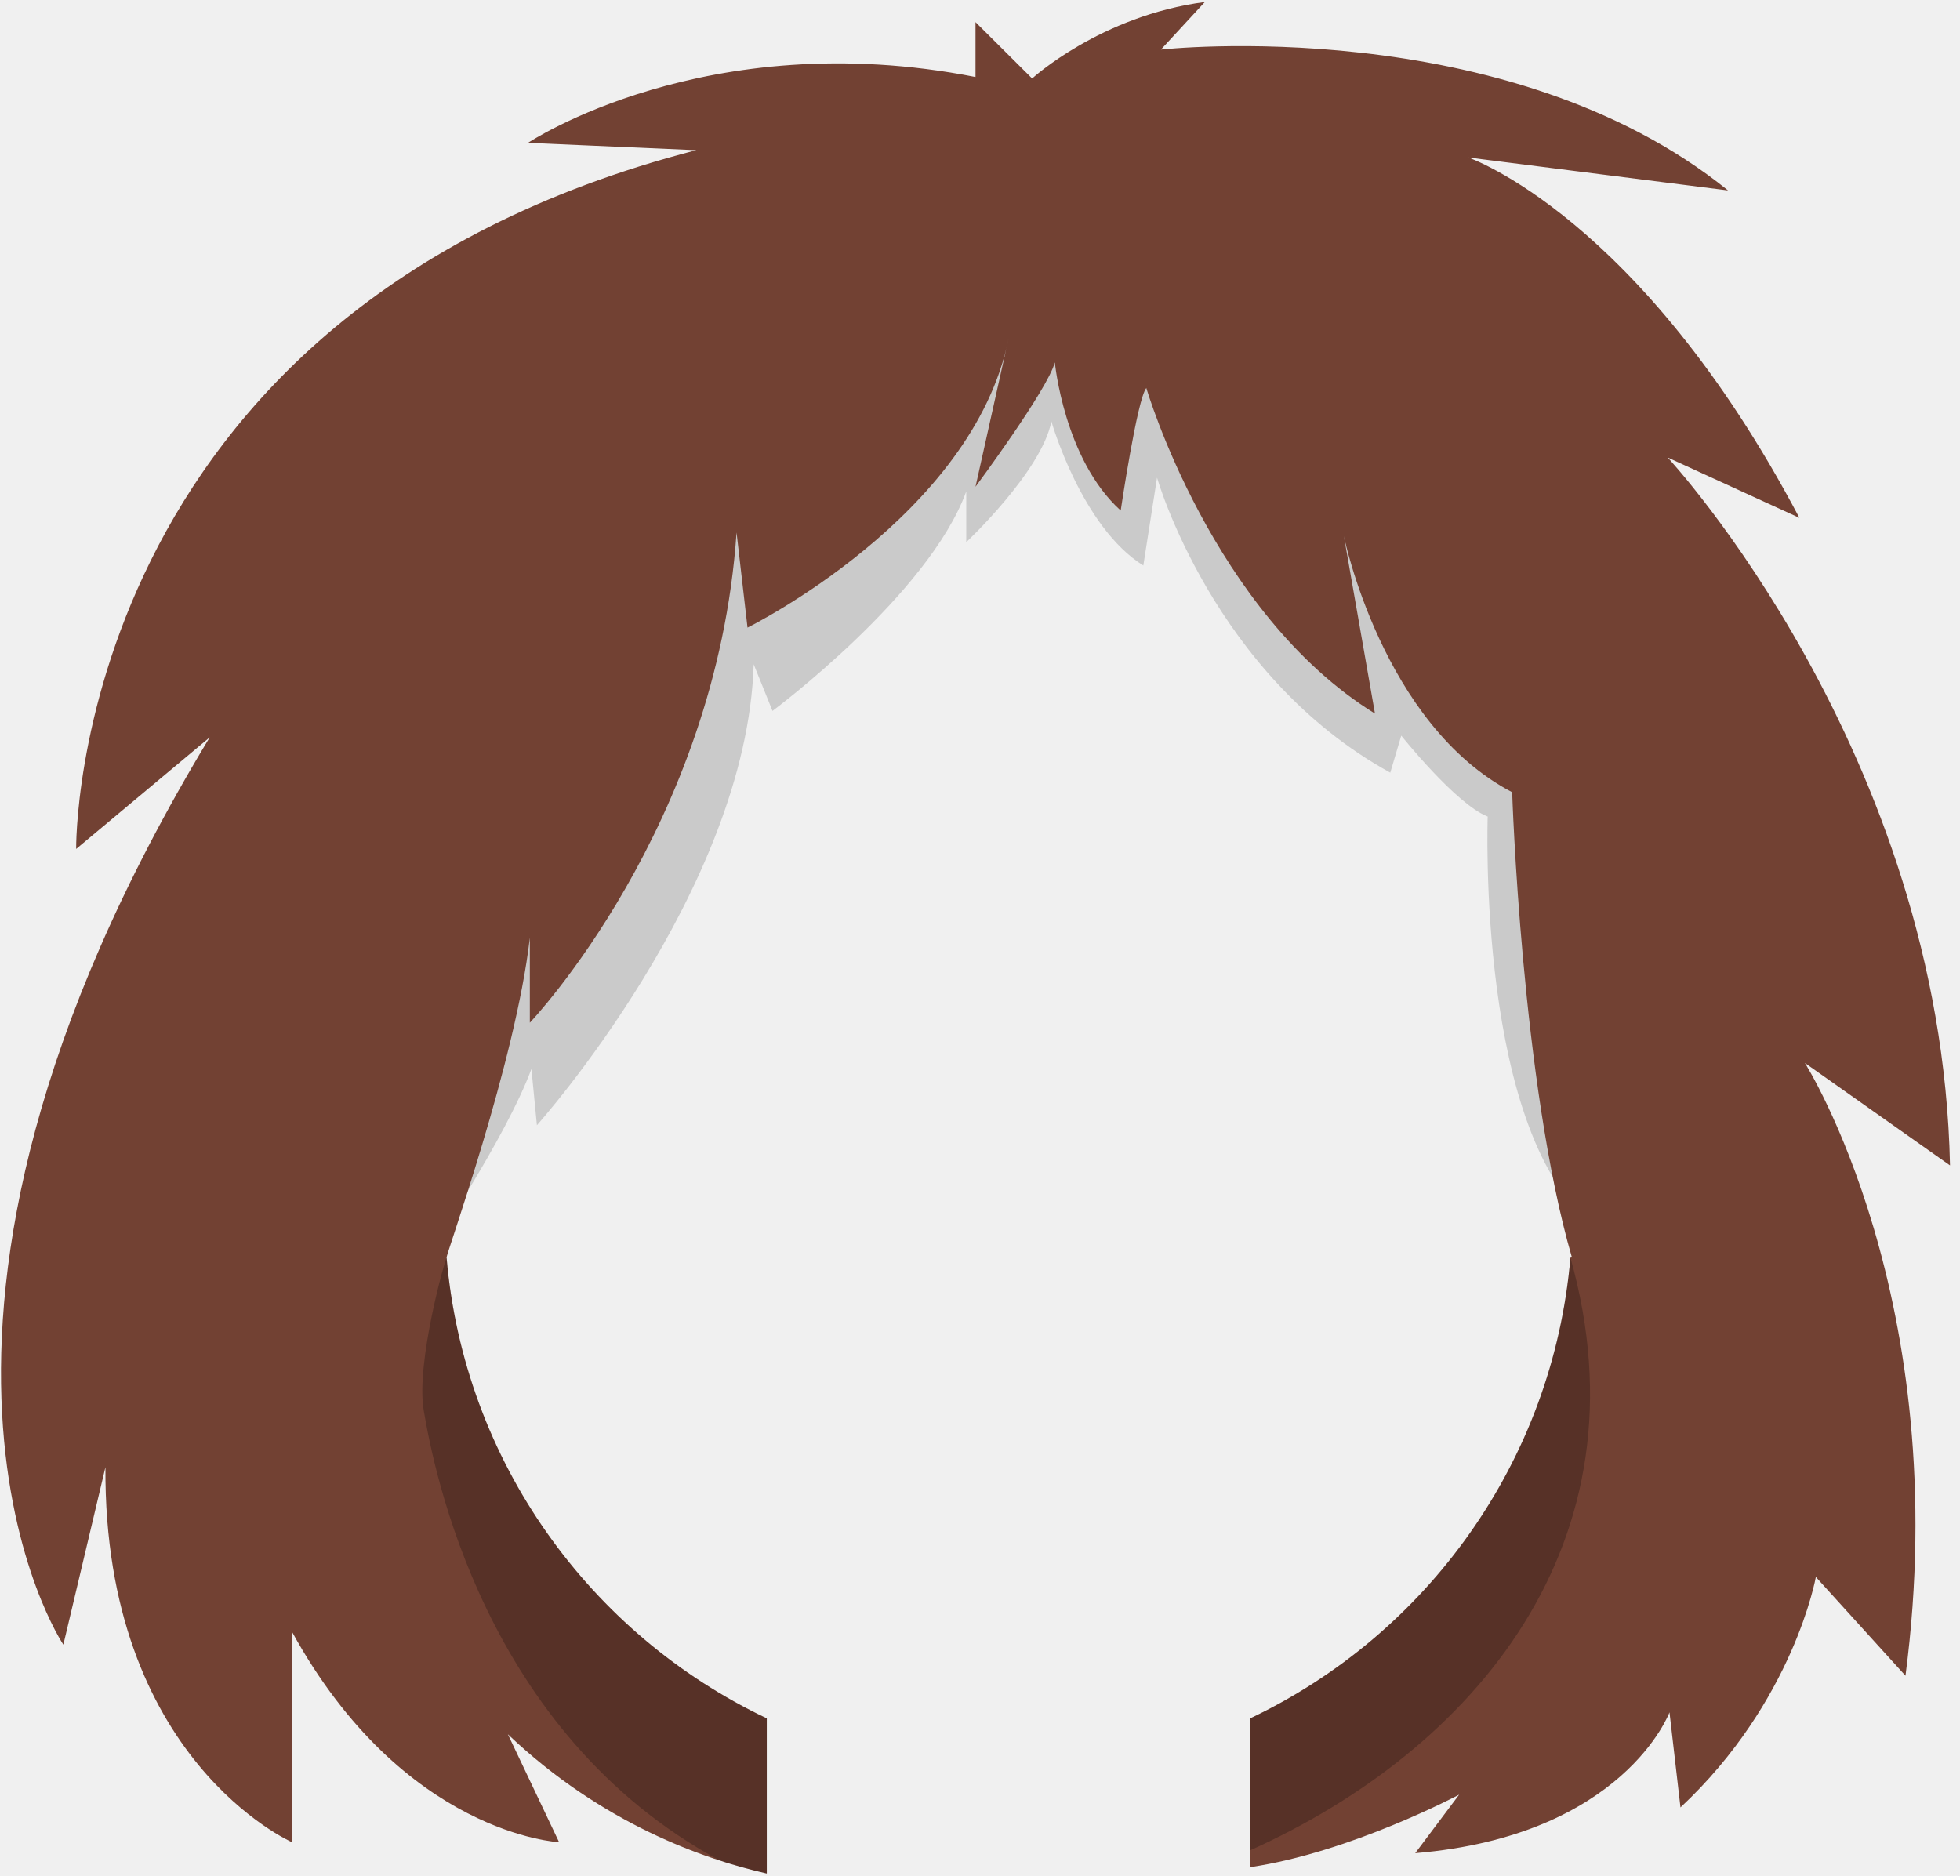
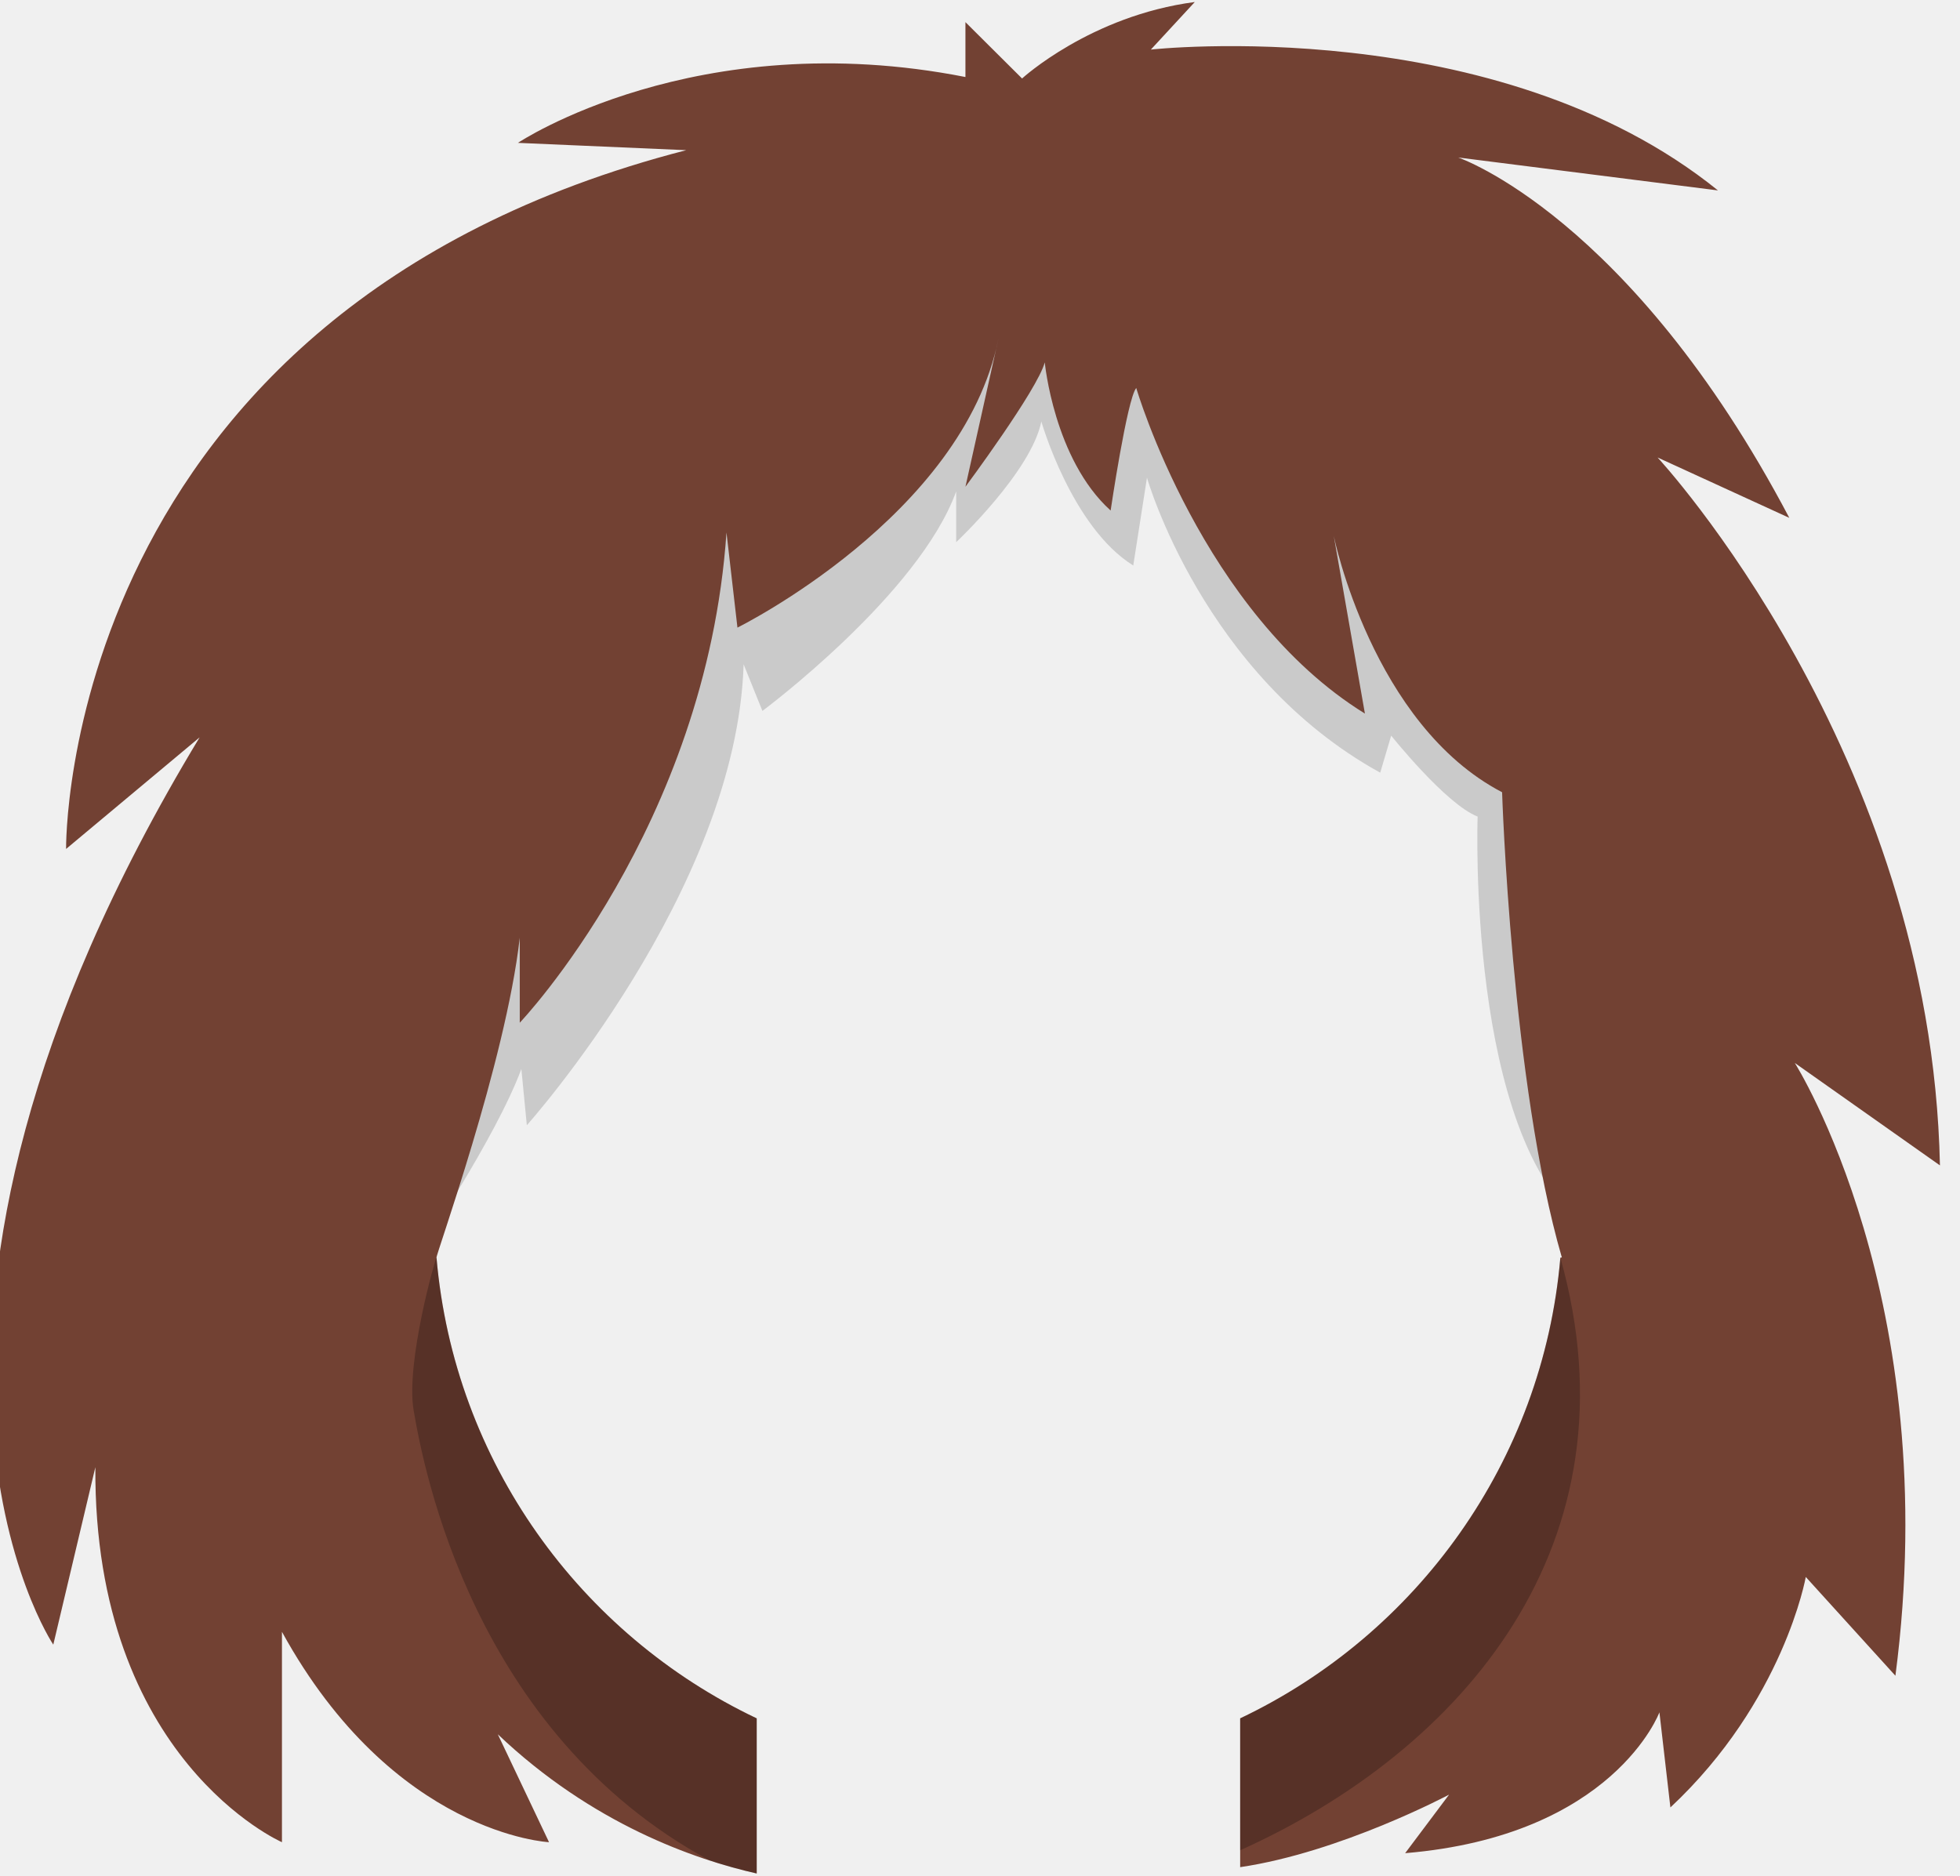
<svg xmlns="http://www.w3.org/2000/svg" xmlns:ns2="http://design.blush" xmlns:xlink="http://www.w3.org/1999/xlink" viewBox="32.9 9.8 194.6 186.2" overflow="visible" width="194.6px" height="186.2px">
  <defs>
    <path d="M264,0 L264,280 L232,280 L232,271 C232,231.235 199.765,199 160,199 L160,199 L156,199 L156.001,180.61 C173.531,172.282 186.048,155.114 187.791,134.867 C193.569,134.003 198,129.019 198,123 L198,123 L198,110 C198,104.054 193.676,99.119 188.001,98.166 L188,92 C188,61.072 162.928,36 132,36 C101.072,36 76,61.072 76,92 L76,92 L76,98.166 C70.325,99.118 66,104.054 66,110 L66,110 L66,123 C66,129.019 70.431,134.003 76.209,134.867 C77.952,155.115 90.469,172.283 108,180.611 L108,199 L104,199 C64.633,199 32.645,230.594 32.01,269.809 L32,271 L32,280 L0,280 L0,0 L264,0 Z" id="hairstylewild-path-1" />
  </defs>
-   <g id="Hairstyle/Wild" stroke="none" stroke-width="1" fill="none" fill-rule="evenodd">
+   <g id="Hairstyle/Wild" stroke="none" stroke-width="1" fill="none" fill-rule="evenodd" transform="translate(-1, 0)">
    <g id="template-for-hairstyles" opacity=".184" transform="translate(1, 0)">
      <mask id="hairstylewild-mask-2" fill="#fff">
        <use xlink:href="#hairstylewild-path-1" />
      </mask>
      <g id="Mask-Hair" />
    </g>
    <path d="M75.397,134.241 C75.397,134.241 83.092,122.873 85.663,115.942 L86.207,121.527 C86.207,121.527 107.049,98.234 107.73,75.758 L109.597,80.389 C109.597,80.389 125.13,68.837 128.835,58.594 L128.835,63.634 C128.835,63.634 136.295,56.633 137.289,51.647 C137.289,51.647 140.286,62.136 146.416,65.95 L147.778,57.232 C147.778,57.232 153.363,76.847 170.936,86.519 L172.025,82.841 C172.025,82.841 177.459,89.66 180.607,90.878 C180.607,90.878 179.453,122.753 191.336,131.608 C203.22,140.462 190.551,69.083 190.551,69.083 L159.493,45.381 L134.429,36 L73.267,54.371 L67.001,117.713 L75.397,134.241 Z" id="Fill-1" fill-opacity=".16" fill="#000" />
    <g id="Group-9" transform="translate(33, 10)">
-       <path d="M193.508,115.514 C192.66,74.467 165.476,45.225 165.476,45.225 L178.553,51.219 C162.751,21.25 145.679,15.438 145.679,15.438 L171.469,18.707 C149.431,0.909 115.165,4.722 115.165,4.722 L119.525,-0 C109.172,1.357 102.377,7.593 102.377,7.593 L96.754,1.998 L96.754,7.447 C69.987,2.18 52.323,13.985 52.323,13.985 L69.033,14.712 C6.735,30.78 7.462,84.093 7.462,84.093 L20.72,73.014 C-14.878,131.86 6.191,163.1 6.191,163.1 L10.368,145.482 C10.186,174.542 28.894,182.715 28.894,182.715 L28.894,161.828 C39.973,181.989 55.411,182.715 55.411,182.715 L50.325,171.999 C59.697,180.909 69.874,184.434 76.031,185.822 L76.031,170.42 C58.5,162.092 45.983,144.924 44.24,124.676 C44.072,124.651 51.094,105.301 52.505,92.91 L52.505,101.347 C52.505,101.347 71.03,81.913 73.029,52.671 L74.118,62.116 C74.118,62.116 96.52,51.037 100.031,33.419 L96.754,48.131 C96.754,48.131 103.904,38.505 104.631,35.78 C104.631,35.78 105.539,45.407 111.17,50.492 C111.17,50.492 112.805,39.413 113.713,38.323 C113.713,38.323 120.251,60.663 136.416,70.652 L133.328,53.035 C133.328,53.035 137.143,71.742 150.037,78.462 C150.037,78.462 150.965,107.435 155.967,124.648 C155.918,124.656 155.871,124.669 155.822,124.676 C154.079,144.923 141.562,162.091 124.031,170.419 L124.031,185.193 C134.01,183.721 144.771,177.993 144.771,177.993 L140.411,183.805 C161.116,182.075 165.657,169.82 165.657,169.82 L166.747,179.264 C178.008,168.73 180.188,156.379 180.188,156.379 L189.087,166.188 C193.99,128.772 179.098,105.343 179.098,105.343 L193.508,115.514 Z" id="Fill-1" fill="#724133" ns2:color="Hair-500" />
+       <path d="M193.508,115.514 C192.66,74.467 165.476,45.225 165.476,45.225 L178.553,51.219 C162.751,21.25 145.679,15.438 145.679,15.438 L171.469,18.707 C149.431,0.909 115.165,4.722 115.165,4.722 L119.525,-0 C109.172,1.357 102.377,7.593 102.377,7.593 L96.754,1.998 L96.754,7.447 C69.987,2.18 52.323,13.985 52.323,13.985 L69.033,14.712 C6.735,30.78 7.462,84.093 7.462,84.093 L20.72,73.014 C-14.878,131.86 6.191,163.1 6.191,163.1 L10.368,145.482 C10.186,174.542 28.894,182.715 28.894,182.715 L28.894,161.828 C39.973,181.989 55.411,182.715 55.411,182.715 L50.325,171.999 C59.697,180.909 69.874,184.434 76.031,185.822 L76.031,170.42 C58.5,162.092 45.983,144.924 44.24,124.676 C44.072,124.651 51.094,105.301 52.505,92.91 L52.505,101.347 C52.505,101.347 71.03,81.913 73.029,52.671 L74.118,62.116 C74.118,62.116 96.52,51.037 100.031,33.419 L96.754,48.131 C96.754,48.131 103.904,38.505 104.631,35.78 C104.631,35.78 105.539,45.407 111.17,50.492 C111.17,50.492 112.805,39.413 113.713,38.323 C113.713,38.323 120.251,60.663 136.416,70.652 L133.328,53.035 C133.328,53.035 137.143,71.742 150.037,78.462 C150.037,78.462 150.965,107.435 155.967,124.648 C155.918,124.656 155.871,124.669 155.822,124.676 C154.079,144.923 141.562,162.091 124.031,170.419 L124.031,185.193 C134.01,183.721 144.771,177.993 144.771,177.993 L140.411,183.805 C161.116,182.075 165.657,169.82 165.657,169.82 L166.747,179.264 C178.008,168.73 180.188,156.379 180.188,156.379 L189.087,166.188 C193.99,128.772 179.098,105.343 179.098,105.343 L193.508,115.514 Z" id="Hair-Color" fill="#724133" ns2:color="Hair-500" />
      <path d="M44.24,124.676 C44.139,124.661 41.159,135.117 41.97,139.852 C42.965,145.65 47.896,171.835 71.352,184.528 C73.073,185.087 74.657,185.511 76.031,185.822 L76.031,170.42 C58.5,162.092 45.983,144.924 44.24,124.676" id="Fill-4" fill-opacity=".24" fill="#000" />
      <path d="M124.031,170.419 L124.031,183.516 C146.065,173.602 163.806,153.1 155.822,124.676 C154.079,144.923 141.561,162.091 124.031,170.419 Z" id="Fill-7" fill-opacity=".24" fill="#000" />
    </g>
  </g>
</svg>
